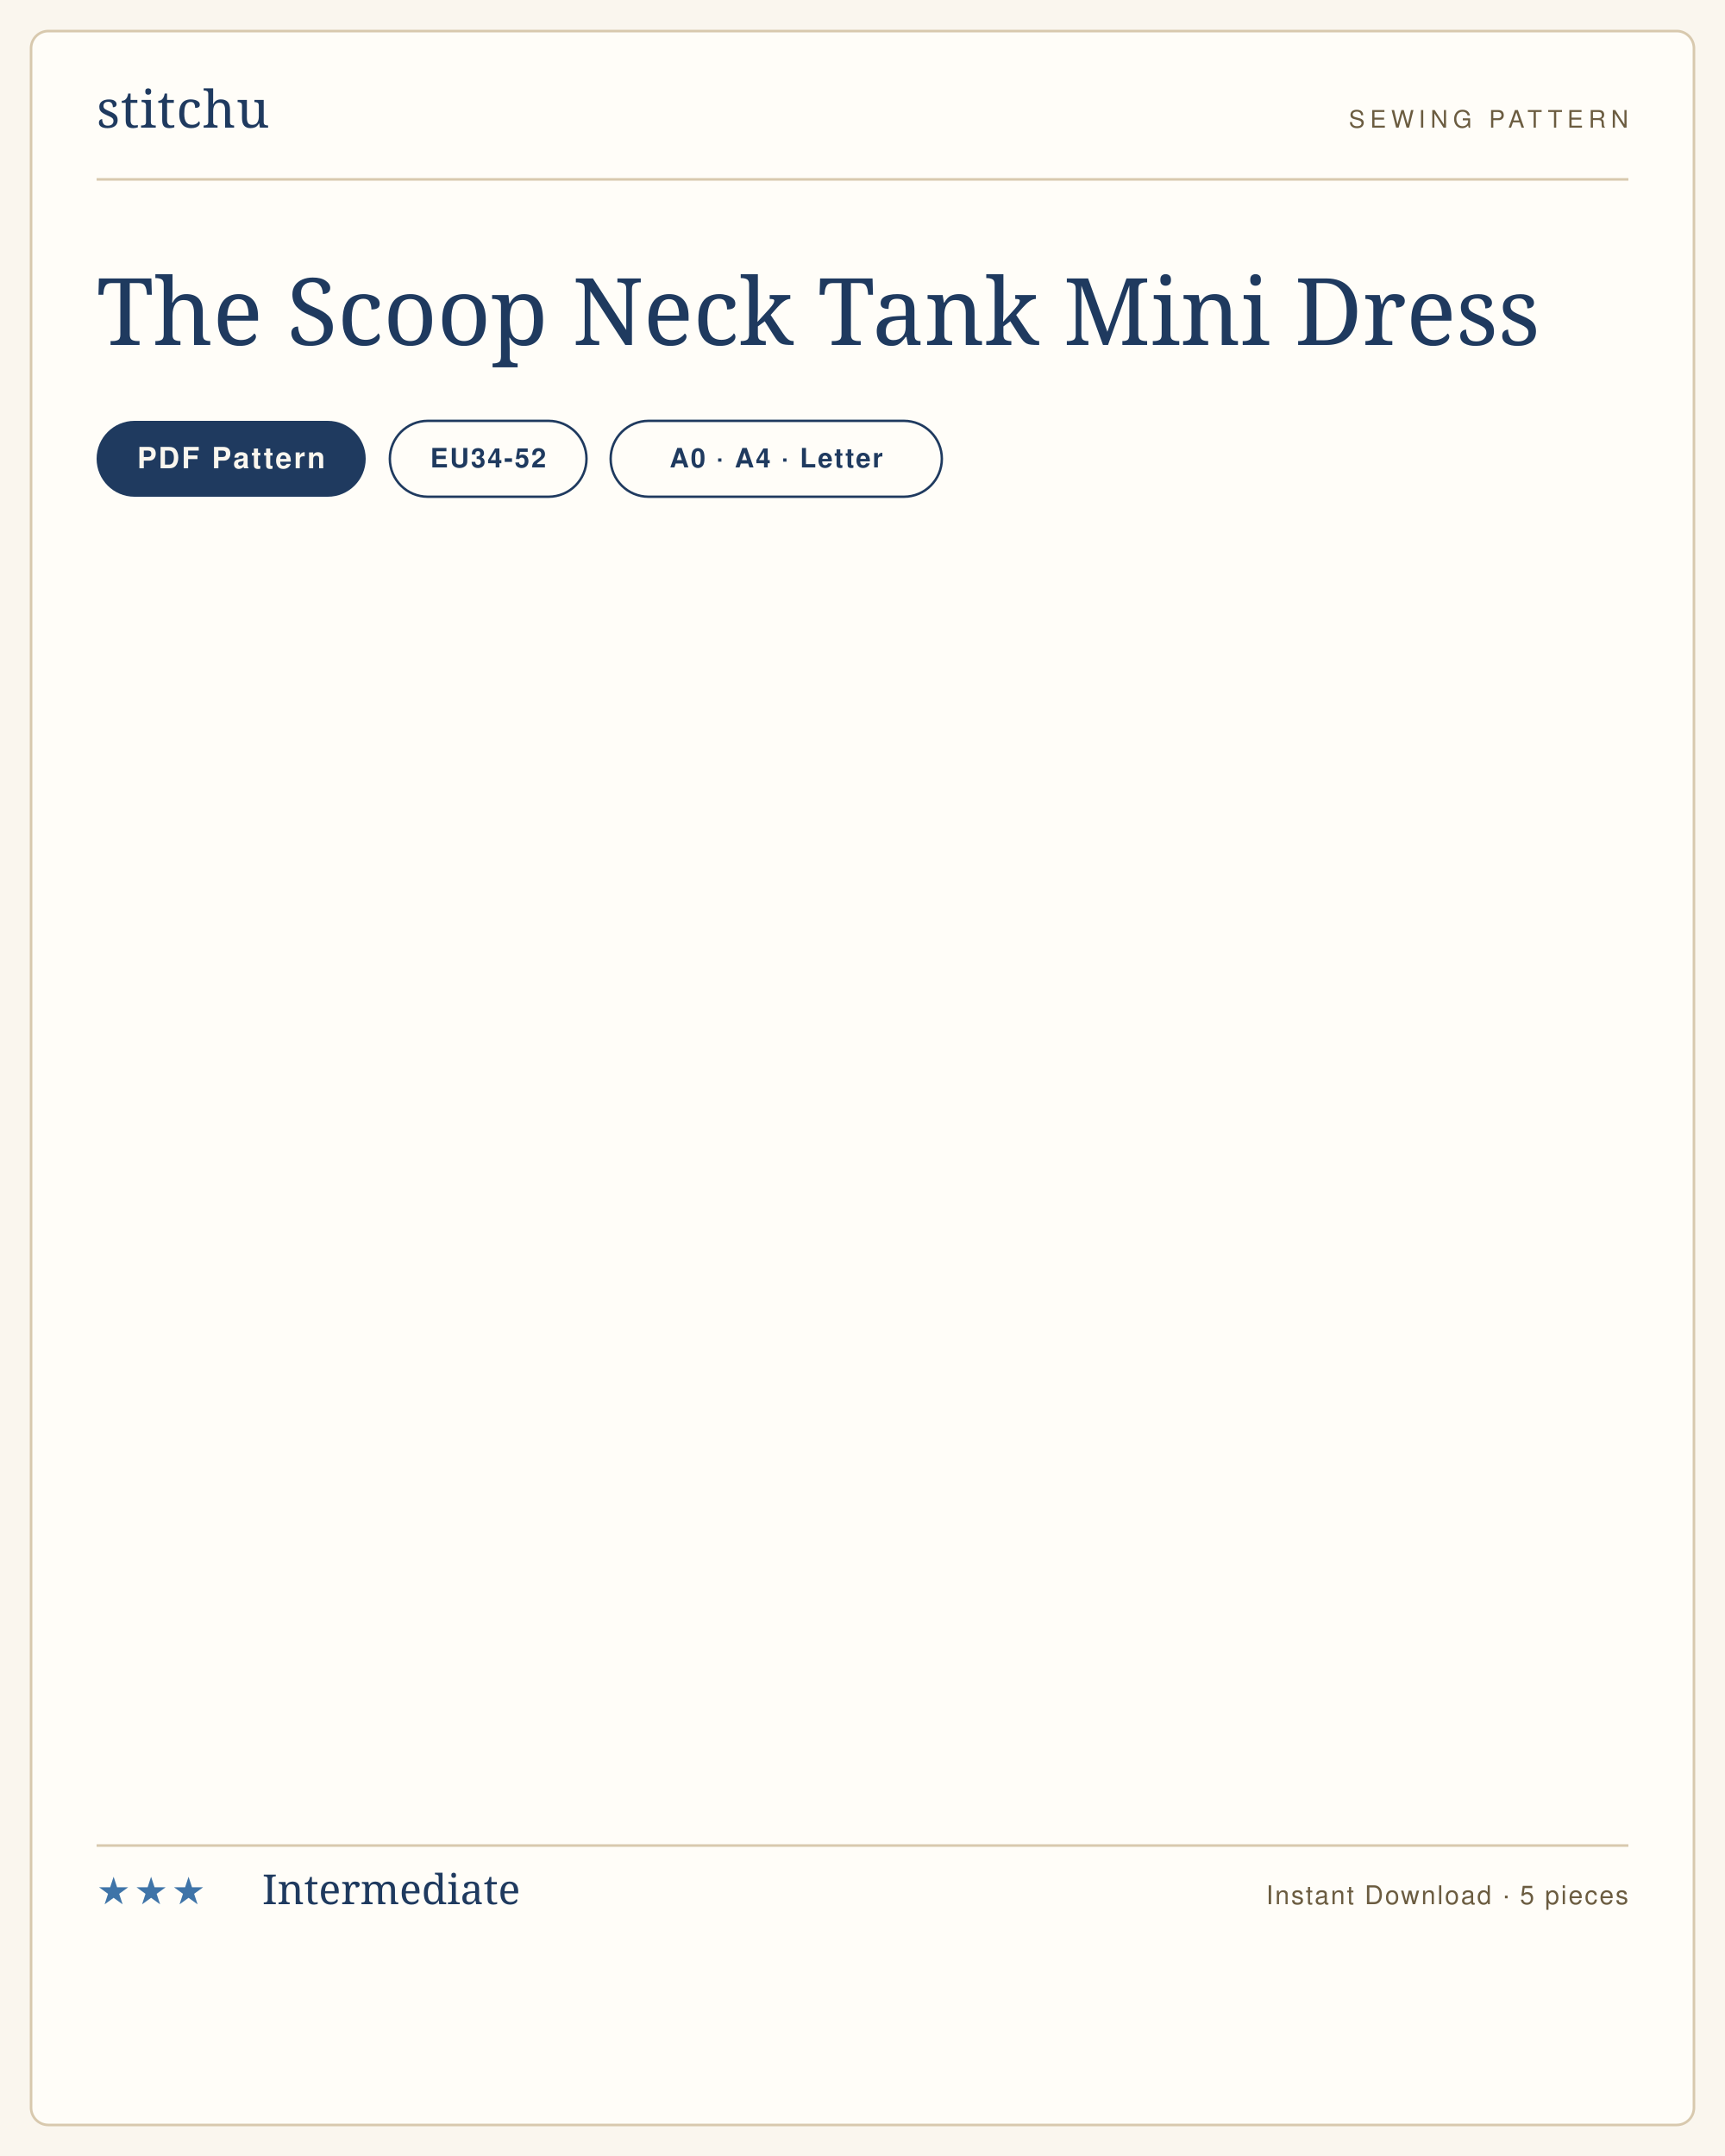
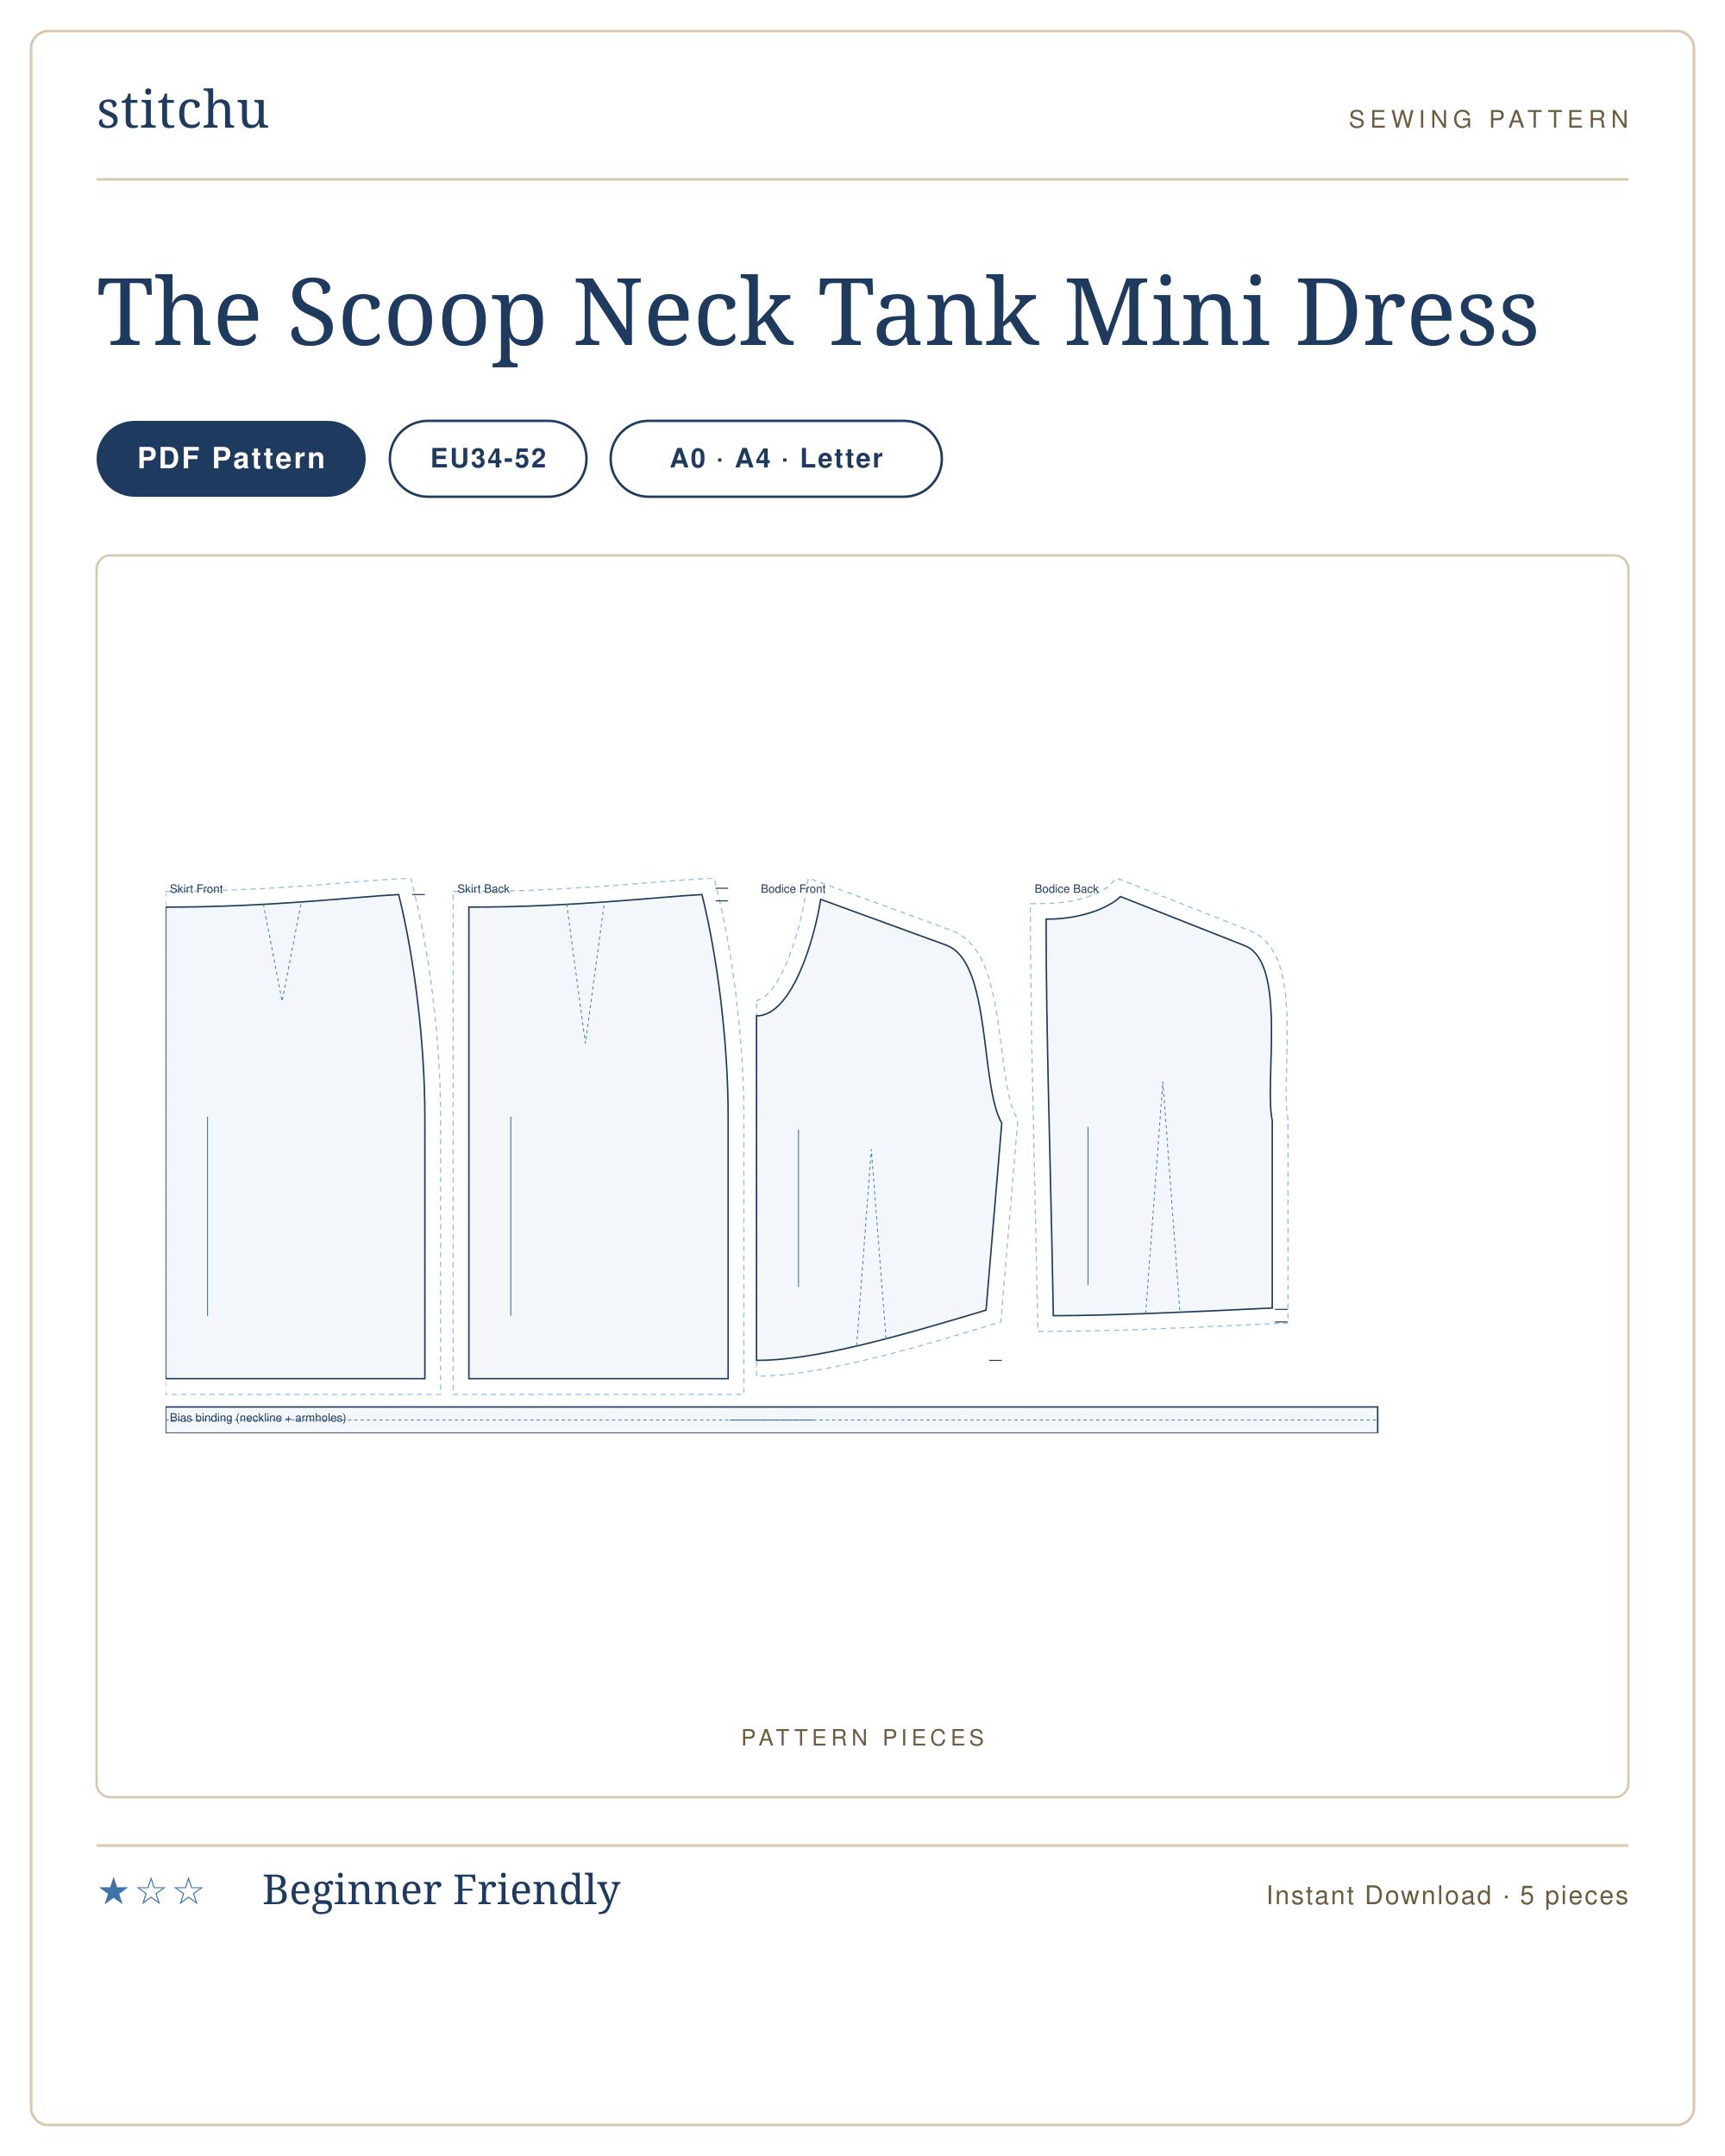
<svg xmlns="http://www.w3.org/2000/svg" viewBox="0 0 1000 1250" width="1000" height="1250" role="img" aria-label="The Scoop Neck Tank Mini Dress sewing pattern listing card">
-   <rect width="1000" height="1250" fill="#faf6ee" />
-   <rect x="18" y="18" width="964" height="1214" rx="10" fill="#fffdf8" stroke="#d8c9ae" stroke-width="1.5" />
+   <rect width="1000" height="1250" fill="#ffffff" />
+   <rect x="18" y="18" width="964" height="1214" rx="10" fill="#ffffff" stroke="#d8c9ae" stroke-width="1.5" />
  <g transform="translate(56 74)">
    <text x="0" y="0" font-family="'Didot','Bodoni 72',Georgia,serif" font-size="30" fill="#1f3a5f" letter-spacing="0.5">stitchu</text>
  </g>
  <g transform="translate(944 74)">
    <text x="0" y="0" text-anchor="end" font-family="Helvetica,Arial,sans-serif" font-size="14" letter-spacing="3" fill="#6b5c40">SEWING PATTERN</text>
  </g>
  <line x1="56" y1="104" x2="944" y2="104" stroke="#d8c9ae" stroke-width="1.5" />
  <text x="56" y="200" font-family="'Didot','Bodoni 72',Georgia,serif" font-size="54" font-weight="400" fill="#1f3a5f">The Scoop Neck Tank Mini Dress</text>
  <g>
    <rect x="56" y="244" width="156" height="44" rx="22" fill="#1f3a5f" />
-     <text x="134" y="271.5" text-anchor="middle" font-family="Helvetica,Arial,sans-serif" font-size="17" font-weight="600" letter-spacing="1.2" fill="#faf6ee">PDF Pattern</text>
+     <text x="134" y="271.5" text-anchor="middle" font-family="Helvetica,Arial,sans-serif" font-size="17" font-weight="600" letter-spacing="1.2" fill="#ffffff">PDF Pattern</text>
  </g>
  <g>
    <rect x="226" y="244" width="114" height="44" rx="22" fill="none" stroke="#1f3a5f" stroke-width="1.4" />
    <text x="283" y="271" text-anchor="middle" font-family="Helvetica,Arial,sans-serif" font-size="15.5" font-weight="600" letter-spacing="1" fill="#1f3a5f">EU34-52</text>
  </g>
  <g>
    <rect x="354" y="244" width="192" height="44" rx="22" fill="none" stroke="#1f3a5f" stroke-width="1.4" />
    <text x="450" y="271" text-anchor="middle" font-family="Helvetica,Arial,sans-serif" font-size="15.5" font-weight="600" letter-spacing="1" fill="#1f3a5f">A0 · A4 · Letter</text>
  </g>
+   <rect x="56" y="322" width="888" height="720" rx="8" fill="#fff" stroke="#d8c9ae" stroke-width="1.4" />
+   <text x="500" y="1012" text-anchor="middle" font-family="Helvetica,Arial,sans-serif" font-size="13" letter-spacing="2.5" fill="#6b5c40">PATTERN PIECES</text>
+   <svg x="96" y="509.099" width="808" height="321.803" viewBox="0 0 1330.0 529.7" preserveAspectRatio="xMidYMid meet">
+     <path transform="translate(0.0 27.7)" d="M 0.0 -14.9 L 47.7 -15.7 L 91.5 -17.6 L 131.0 -20.1 L 203.1 -25.8 L 234.1 -27.7 L 240.7 0.2 L 245.9 25.3 L 250.4 51.8 L 254.3 79.2 L 258.4 116.6 L 260.6 144.8 L 262.0 172.8 L 262.4 200.0 L 262.4 465.0 L 0.0 465.0 Z" fill="none" stroke="#8fbfe8" stroke-width="1.1" stroke-dasharray="5 4" />
+     <path transform="translate(0.0 27.7)" d="M 0.0 0.0 C 100.1 0.0 178.0 -9.6 222.4 -12.0 C 237.4 48.0 247.4 130.0 247.4 200.0 L 247.4 450.0 C 148.5 450.0 74.2 450.0 0.0 450.0 L 0.0 0.0 Z" fill="rgba(63,116,168,.06)" stroke="#1f3a5f" stroke-width="1.4" />
+     <path transform="translate(0.0 27.7)" d="M 93.3 -3.0 L 111.2 90.0 L 129.1 -3.0" fill="none" stroke="#3f74a8" stroke-width="0.8" stroke-dasharray="3 3" />
+     <path transform="translate(0.0 27.7)" d="M 247.4 -12.0 L 235.4 -12.0" fill="none" stroke="#1f3a5f" stroke-width="1.0" />
+     <line transform="translate(0.0 27.7)" x1="40.0" y1="200.0" x2="40.0" y2="390.0" stroke="#3f74a8" stroke-width="0.9" />
+     <text transform="translate(0.0 27.7)" x="4.0" y="-13.7" font-family="Helvetica,Arial,sans-serif" font-size="11" fill="#1f3a5f">Skirt Front</text>
+     <path transform="translate(289.4 27.7)" d="M -15.0 -14.9 L 36.1 -15.4 L 59.0 -16.1 L 91.5 -17.6 L 131.0 -20.1 L 203.1 -25.8 L 234.1 -27.7 L 240.7 0.2 L 245.9 25.3 L 250.4 51.8 L 254.3 79.2 L 258.4 116.6 L 260.6 144.8 L 262.0 172.8 L 262.4 200.0 L 262.4 465.0 L -15.0 465.0 Z" fill="none" stroke="#8fbfe8" stroke-width="1.1" stroke-dasharray="5 4" />
+     <path transform="translate(289.4 27.7)" d="M 0.0 0.0 C 100.1 0.0 178.0 -9.6 222.4 -12.0 C 237.4 48.0 247.4 130.0 247.4 200.0 L 247.4 450.0 C 148.5 450.0 74.2 450.0 0.0 450.0 L 0.0 0.0 Z" fill="rgba(63,116,168,.06)" stroke="#1f3a5f" stroke-width="1.4" />
+     <path transform="translate(289.4 27.7)" d="M 93.3 -3.0 L 111.2 130.0 L 129.1 -3.0" fill="none" stroke="#3f74a8" stroke-width="0.8" stroke-dasharray="3 3" />
+     <path transform="translate(289.4 27.7)" d="M 247.4 -18.0 L 235.4 -18.0 M 247.4 -6.0 L 235.4 -6.0" fill="none" stroke="#1f3a5f" stroke-width="1.0" />
+     <line transform="translate(289.4 27.7)" x1="40.0" y1="200.0" x2="40.0" y2="390.0" stroke="#3f74a8" stroke-width="0.9" />
+     <text transform="translate(289.4 27.7)" x="-11.0" y="-13.7" font-family="Helvetica,Arial,sans-serif" font-size="11" fill="#1f3a5f">Skirt Back</text>
+     <path transform="translate(563.9 20.3)" d="M 0.0 97.5 L 1.5 96.0 L 5.0 94.8 L 7.1 93.4 L 11.9 89.1 L 14.5 86.0 L 17.1 82.5 L 22.3 74.0 L 24.8 69.2 L 29.6 58.6 L 35.8 41.5 L 40.9 24.0 L 44.6 7.5 L 49.4 -20.3 L 186.9 29.9 L 194.0 33.3 L 200.8 38.4 L 206.5 44.5 L 211.3 51.2 L 215.3 58.5 L 218.6 66.2 L 221.5 74.3 L 225.9 91.4 L 229.3 109.3 L 232.0 127.6 L 236.5 163.1 L 240.4 186.0 L 243.6 198.0 L 245.3 202.7 L 249.3 210.8 L 233.1 403.4 L 180.4 419.1 L 149.4 427.9 L 119.7 435.8 L 91.3 442.6 L 64.4 448.2 L 38.9 452.2 L 22.8 454.0 L 0.0 455.2 L 0.0 123.5 Z" fill="none" stroke="#8fbfe8" stroke-width="1.1" stroke-dasharray="5 4" />
+     <path transform="translate(563.9 20.3)" d="M 0.0 111.2 C 33.7 111.2 55.1 38.9 61.2 0.0 L 181.0 43.7 C 224.5 59.6 212.8 176.3 234.0 213.7 L 219.0 392.0 C 131.4 418.4 54.8 440.0 0.0 440.0 C 0.0 308.5 0.0 209.8 0.0 111.2 Z" fill="rgba(63,116,168,.06)" stroke="#1f3a5f" stroke-width="1.4" />
+     <path transform="translate(563.9 20.3)" d="M 95.5 425.9 L 109.5 238.5 L 123.5 418.8" fill="none" stroke="#3f74a8" stroke-width="0.8" stroke-dasharray="3 3" />
+     <path transform="translate(563.9 20.3)" d="M 234.0 440.0 L 222.0 440.0" fill="none" stroke="#1f3a5f" stroke-width="1.0" />
+     <line transform="translate(563.9 20.3)" x1="40.0" y1="219.7" x2="40.0" y2="370.0" stroke="#3f74a8" stroke-width="0.9" />
+     <text transform="translate(563.9 20.3)" x="4.0" y="-6.3" font-family="Helvetica,Arial,sans-serif" font-size="11" fill="#1f3a5f">Bodice Front</text>
+     <path transform="translate(840.2 17.6)" d="M -15.0 6.8 L 4.4 6.5 L 12.6 6.0 L 23.9 4.5 L 36.7 1.4 L 47.0 -2.4 L 54.6 -6.3 L 59.1 -9.4 L 67.3 -17.6 L 195.9 33.2 L 202.8 36.8 L 209.2 42.2 L 214.4 48.5 L 218.5 55.4 L 221.8 62.8 L 224.3 70.5 L 226.2 78.6 L 227.6 86.9 L 228.7 95.5 L 229.9 113.3 L 230.0 140.5 L 229.0 189.6 L 229.4 201.9 L 230.8 212.5 L 230.8 406.9 L 146.3 410.9 L 82.8 413.5 L 35.0 414.7 L -7.8 415.0 L -13.8 136.8 L -15.0 35.8 Z" fill="none" stroke="#8fbfe8" stroke-width="1.1" stroke-dasharray="5 4" />
+     <path transform="translate(840.2 17.6)" d="M 0.0 21.6 C 39.0 21.6 63.8 7.6 70.9 0.0 L 189.6 46.9 C 230.4 63.0 207.9 177.0 215.8 213.7 L 215.8 392.7 C 132.2 396.7 59.1 400.0 6.9 400.0 C 4.2 248.6 0.0 135.1 0.0 21.6 Z" fill="rgba(63,116,168,.06)" stroke="#1f3a5f" stroke-width="1.4" />
+     <path transform="translate(840.2 17.6)" d="M 95.0 398.1 L 111.4 176.5 L 127.7 396.8" fill="none" stroke="#3f74a8" stroke-width="0.8" stroke-dasharray="3 3" />
+     <path transform="translate(840.2 17.6)" d="M 230.4 394.0 L 218.4 394.0 M 230.4 406.0 L 218.4 406.0" fill="none" stroke="#1f3a5f" stroke-width="1.0" />
+     <line transform="translate(840.2 17.6)" x1="40.0" y1="219.7" x2="40.0" y2="370.7" stroke="#3f74a8" stroke-width="0.9" />
+     <text transform="translate(840.2 17.6)" x="-11.0" y="-3.6" font-family="Helvetica,Arial,sans-serif" font-size="11" fill="#1f3a5f">Bodice Back</text>
+     <path transform="translate(0.0 504.7)" d="M 0.0 0.0 L 1156.6 0.0 L 1156.6 25.0 L 0.0 25.0 Z" fill="rgba(63,116,168,.06)" stroke="#1f3a5f" stroke-width="1.4" />
+     <path transform="translate(0.0 504.7)" d="M 0.0 12.5 L 1156.6 12.5" fill="none" stroke="#3f74a8" stroke-width="0.8" stroke-dasharray="3 3" />
+     <line transform="translate(0.0 504.7)" x1="538.3" y1="12.5" x2="618.3" y2="12.5" stroke="#3f74a8" stroke-width="0.9" />
+     <text transform="translate(0.0 504.7)" x="4.0" y="14.0" font-family="Helvetica,Arial,sans-serif" font-size="11" fill="#1f3a5f">Bias binding (neckline + armholes)</text>
+   </svg>
  <line x1="56" y1="1070" x2="944" y2="1070" stroke="#d8c9ae" stroke-width="1.5" />
-   <text x="56" y="1104" font-family="Helvetica,Arial,sans-serif" font-size="22" letter-spacing="2" fill="#3f74a8">★★★</text>
-   <text x="152" y="1104" font-family="'Didot','Bodoni 72',Georgia,serif" font-size="24" fill="#1f3a5f">Intermediate</text>
+   <text x="56" y="1104" font-family="Helvetica,Arial,sans-serif" font-size="22" letter-spacing="2" fill="#3f74a8">★☆☆</text>
+   <text x="152" y="1104" font-family="'Didot','Bodoni 72',Georgia,serif" font-size="24" fill="#1f3a5f">Beginner Friendly</text>
  <text x="944" y="1104" text-anchor="end" font-family="Helvetica,Arial,sans-serif" font-size="15" letter-spacing="1" fill="#6b5c40">Instant Download · 5 pieces</text>
</svg>
